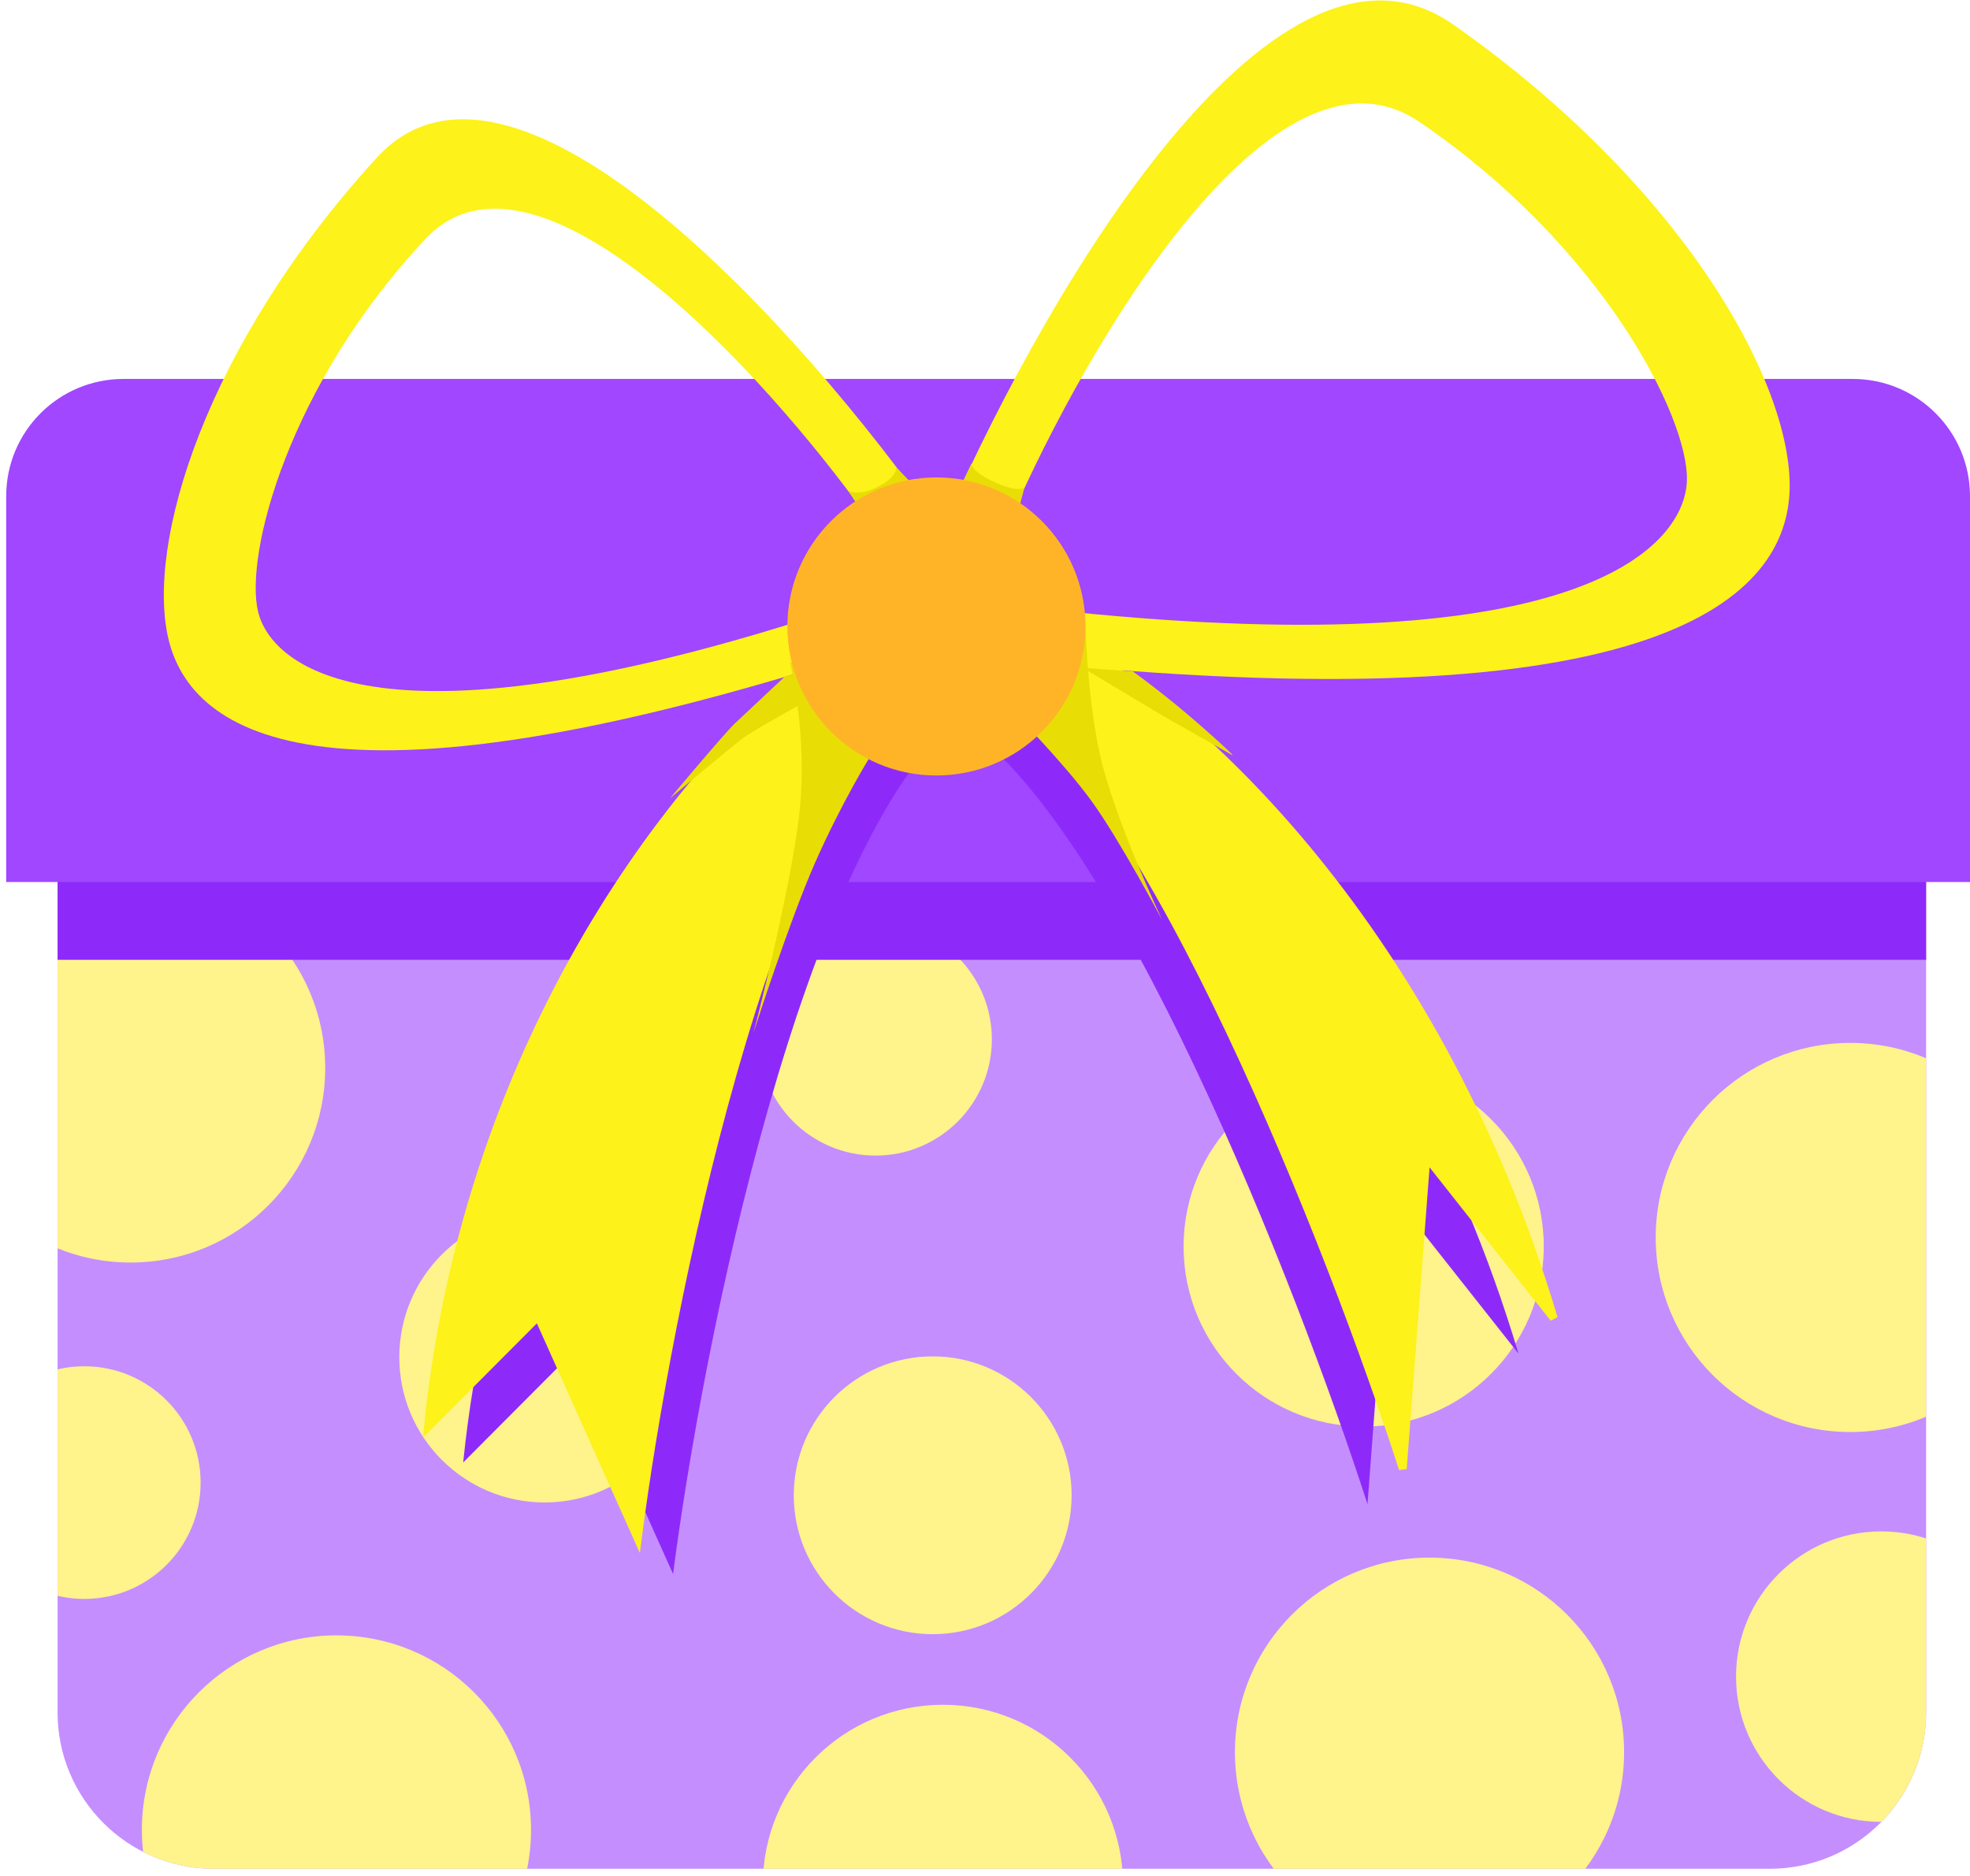
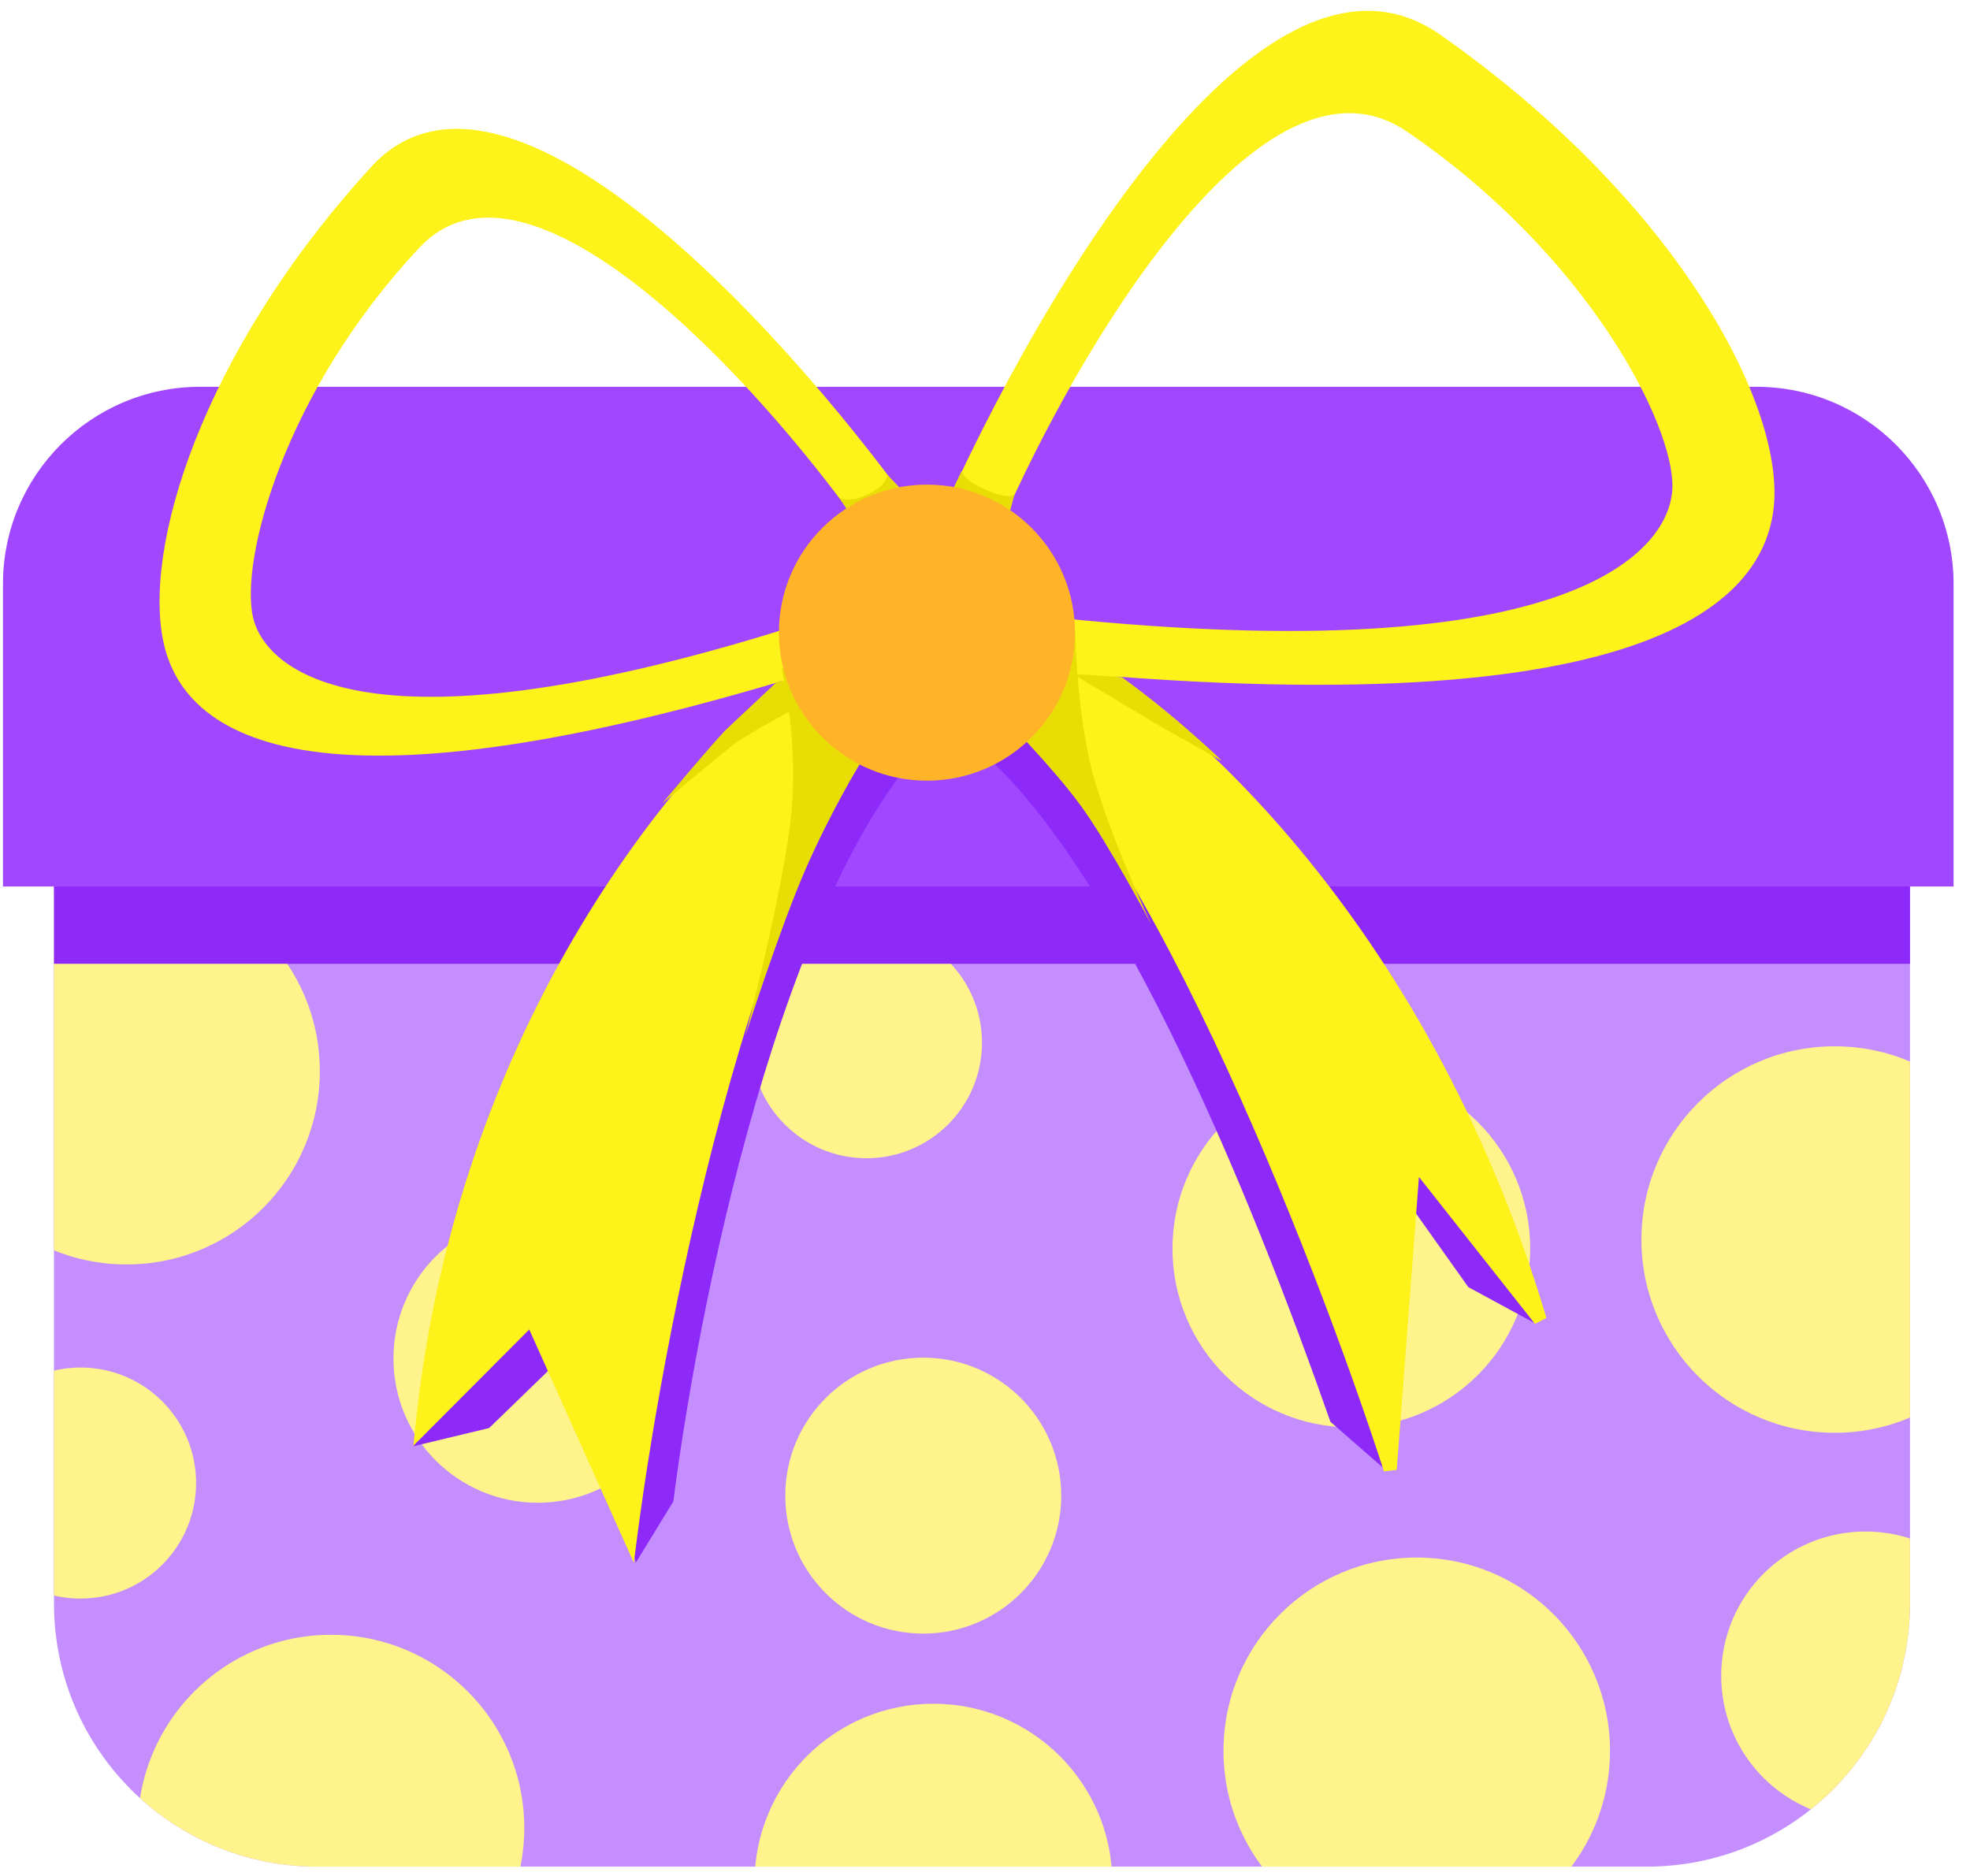
- <svg xmlns="http://www.w3.org/2000/svg" width="252" height="240" viewBox="0 0 252 240" fill="none">
-   <path d="M7.365 101.922H246.387V219.08C246.387 230.126 237.433 239.08 226.387 239.08H27.366C16.32 239.08 7.365 230.126 7.365 219.08V101.922Z" fill="#C58EFF" />
-   <mask id="mask0_700_11515" style="mask-type:alpha" maskUnits="userSpaceOnUse" x="7" y="101" width="240" height="139">
-     <path d="M7.365 101.922H246.387V219.08C246.387 230.126 237.433 239.08 226.387 239.08H27.366C16.32 239.08 7.365 230.126 7.365 219.08V101.922Z" fill="#C58EFF" />
+ <svg xmlns="http://www.w3.org/2000/svg" width="105" height="100" viewBox="0 0 105 100" fill="none">
+   <path d="M2.878 42.736H101.802V85.482C101.802 93.225 95.525 99.502 87.782 99.502H16.898C9.155 99.502 2.878 93.225 2.878 85.482V42.736Z" fill="#C58EFF" />
+   <mask id="mask0_701_11704" style="mask-type:alpha" maskUnits="userSpaceOnUse" x="2" y="42" width="100" height="58">
+     <path d="M2.878 42.736H101.802V85.482C101.802 93.225 95.525 99.502 87.782 99.502H16.898C9.155 99.502 2.878 93.225 2.878 85.482V42.736Z" fill="#C58EFF" />
  </mask>
-   <g mask="url(#mask0_700_11515)">
-     <circle cx="43.039" cy="234.11" r="24.889" fill="#FFF38B" />
-     <circle cx="236.688" cy="158.316" r="24.889" fill="#FFF38B" />
-     <circle cx="182.863" cy="224.165" r="24.889" fill="#FFF38B" />
-     <circle cx="16.711" cy="136.631" r="24.889" fill="#FFF38B" />
-     <circle cx="69.662" cy="173.634" r="18.582" fill="#FFF38B" />
-     <circle cx="240.655" cy="214.5" r="18.582" fill="#FFF38B" />
-     <circle cx="119.311" cy="191.298" r="17.77" fill="#FFF38B" />
-     <circle cx="111.995" cy="132.96" r="14.881" fill="#FFF38B" />
-     <circle cx="10.783" cy="189.676" r="14.881" fill="#FFF38B" />
-     <circle cx="174.44" cy="159.474" r="23.036" fill="#FFF38B" />
-     <circle cx="120.617" cy="241.136" r="23.036" fill="#FFF38B" />
+   <g mask="url(#mask0_701_11704)">
+     <path d="M27.944 97.444C27.944 103.133 23.332 107.745 17.643 107.745C11.954 107.745 7.342 103.133 7.342 97.444C7.342 91.755 11.954 87.144 17.643 87.144C23.332 87.144 27.944 91.755 27.944 97.444Z" fill="#FFF38B" />
+     <path d="M108.089 66.075C108.089 71.764 103.477 76.376 97.788 76.376C92.099 76.376 87.487 71.764 87.487 66.075C87.487 60.386 92.099 55.774 97.788 55.774C103.477 55.774 108.089 60.386 108.089 66.075Z" fill="#FFF38B" />
+     <path d="M85.812 93.328C85.812 99.017 81.201 103.629 75.512 103.629C69.823 103.629 65.211 99.017 65.211 93.328C65.211 87.639 69.823 83.027 75.512 83.027C81.201 83.027 85.812 87.639 85.812 93.328Z" fill="#FFF38B" />
+     <path d="M17.047 57.102C17.047 62.791 12.435 67.403 6.746 67.403C1.057 67.403 -3.554 62.791 -3.554 57.102C-3.554 51.413 1.057 46.801 6.746 46.801C12.435 46.801 17.047 51.413 17.047 57.102Z" fill="#FFF38B" />
+     <path d="M36.352 72.415C36.352 76.663 32.909 80.106 28.661 80.106C24.414 80.106 20.971 76.663 20.971 72.415C20.971 68.168 24.414 64.725 28.661 64.725C32.909 64.725 36.352 68.168 36.352 72.415Z" fill="#FFF38B" />
+     <path d="M107.121 89.328C107.121 93.576 103.677 97.019 99.43 97.019C95.183 97.019 91.739 93.576 91.739 89.328C91.739 85.081 95.183 81.638 99.43 81.638C103.677 81.638 107.121 85.081 107.121 89.328Z" fill="#FFF38B" />
+     <path d="M56.564 79.726C56.564 83.788 53.271 87.081 49.209 87.081C45.147 87.081 41.855 83.788 41.855 79.726C41.855 75.664 45.147 72.371 49.209 72.371C53.271 72.371 56.564 75.664 56.564 79.726Z" fill="#FFF38B" />
+     <path d="M52.34 55.582C52.34 58.983 49.583 61.741 46.181 61.741C42.78 61.741 40.023 58.983 40.023 55.582C40.023 52.18 42.78 49.423 46.181 49.423C49.583 49.423 52.34 52.18 52.34 55.582Z" fill="#FFF38B" />
+     <path d="M10.452 79.055C10.452 82.457 7.694 85.214 4.293 85.214C0.891 85.214 -1.866 82.457 -1.866 79.055C-1.866 75.654 0.891 72.897 4.293 72.897C7.694 72.897 10.452 75.654 10.452 79.055Z" fill="#FFF38B" />
+     <path d="M81.559 66.555C81.559 71.821 77.291 76.089 72.025 76.089C66.76 76.089 62.492 71.821 62.492 66.555C62.492 61.29 66.76 57.022 72.025 57.022C77.291 57.022 81.559 61.29 81.559 66.555Z" fill="#FFF38B" />
+     <path d="M59.284 100.353C59.284 105.619 55.015 109.887 49.75 109.887C44.484 109.887 40.216 105.619 40.216 100.353C40.216 95.088 44.484 90.819 49.75 90.819C55.015 90.819 59.284 95.088 59.284 100.353Z" fill="#FFF38B" />
  </g>
-   <rect x="7.365" y="104.23" width="239.021" height="18.566" fill="#8E2AF9" />
-   <path d="M0.793 63.48C0.793 55.195 7.509 48.48 15.793 48.48H237C245.285 48.48 252 55.195 252 63.48V112.842H0.793V63.48Z" fill="#A047FF" />
-   <path fill-rule="evenodd" clip-rule="evenodd" d="M119.936 69.028C132.148 40.21 162.434 -13.313 185.888 3.136C215.207 23.698 229.214 48.915 228.929 62.524C228.643 76.134 213.07 93.293 129.079 84.431L119.936 69.028ZM129.283 66.355C138.961 44.156 162.974 2.928 181.598 15.614C204.879 31.472 215.959 53.305 215.789 61.397C215.619 69.489 203.217 85.099 136.547 78.23L129.283 66.355Z" fill="#FDF219" />
-   <path fill-rule="evenodd" clip-rule="evenodd" d="M119.643 66.567C103.173 43.063 65.828 0.879 48.202 20.17C26.17 44.284 18.647 69.62 21.556 81.778C24.465 93.936 41.646 106.329 114.527 82.156L119.643 66.567ZM110.819 65.976C97.891 47.923 68.517 15.561 54.448 30.543C36.861 49.27 31.278 71.003 33.008 78.232C34.738 85.461 48.8 97.075 106.683 78.035L110.819 65.976Z" fill="#FDF219" />
-   <path d="M59.248 187.103C64.774 133.018 95.816 98.514 110.647 88.022L122.653 91.621C102.528 108.753 89.897 171.926 86.098 201.372L73.352 172.95L59.248 187.103Z" fill="#8E2AF9" />
-   <path d="M194.242 173.173C178.781 121.359 146.179 93.735 131.81 86.4L122.614 92.291C142.695 105.076 165.857 164.379 174.928 192.432L177.951 152.544L194.242 173.173Z" fill="#8E2AF9" />
-   <path d="M54.732 182.587C60.258 128.503 91.3 93.998 106.131 83.506L118.137 87.105C98.012 104.237 85.381 167.411 81.582 196.856L68.836 168.435L54.732 182.587Z" fill="#FDF219" stroke="#FDF219" />
-   <path d="M198.758 168.657C183.297 116.843 150.694 89.22 136.326 81.884L127.129 87.775C147.211 100.56 170.373 159.863 179.444 187.916L182.467 148.029L198.758 168.657Z" fill="#FDF219" stroke="#FDF219" />
-   <path d="M138.808 78.347C138.809 78.361 138.809 78.375 138.809 78.39C138.819 79.12 138.983 88.871 140.73 96.652C142.545 104.739 148.669 117.714 148.669 117.714C148.669 117.714 143.196 107.376 139.608 102.451C136.02 97.525 129.716 91.157 129.716 91.157C134.3 86.812 138.795 80.222 138.809 78.39C138.808 78.361 138.808 78.347 138.808 78.347Z" fill="#E8DE05" />
-   <path d="M101.064 84.735C101.064 84.735 113.97 86.499 111.16 97.038C111.16 97.038 107.649 102.724 104.309 110.264C100.969 117.804 96.388 132.12 96.388 132.12C96.388 132.12 100.998 114.578 102.209 104.442C103.42 94.307 101.064 84.735 101.064 84.735Z" fill="#E8DE05" />
-   <path d="M148.999 91.718L157.652 96.624C157.652 96.624 158.252 96.943 153.626 92.871C149.001 88.8 144.893 85.889 144.893 85.889L138.526 85.449L148.999 91.718Z" fill="#E8DE05" />
-   <path d="M93.995 92.56C92.704 93.774 85.71 102.125 85.71 102.125C85.71 102.125 92.998 96.023 94.819 94.594C96.639 93.166 106.37 87.954 106.37 87.954L102.133 86.119L100.341 86.602C100.341 86.602 95.286 91.346 93.995 92.56Z" fill="#E8DE05" />
-   <path d="M122.258 63.541L124.262 59.304C124.262 59.304 124.191 60.355 127.405 61.761C130.619 63.167 131.063 62.308 131.063 62.308L130.398 64.832L122.258 63.541Z" fill="#E8DE05" />
-   <path d="M111.319 67.135L108.521 62.798C108.521 62.798 109.813 63.56 112.363 62.244C114.914 60.928 114.626 59.753 114.626 59.753L116.417 61.631L111.319 67.135Z" fill="#E8DE05" />
-   <circle cx="119.786" cy="80.145" r="19.066" fill="#FFB428" />
+   <path d="M2.878 43.691H101.802V51.376H2.878V43.691Z" fill="#8E2AF9" />
+   <path d="M0.158 31.133C0.158 25.326 4.866 20.618 10.673 20.618H93.611C99.418 20.618 104.125 25.326 104.125 31.133V47.256H0.158V31.133Z" fill="#A047FF" />
+   <path fill-rule="evenodd" clip-rule="evenodd" d="M49.468 29.122C54.522 17.195 67.057 -4.957 76.764 1.851C88.898 10.361 94.695 20.797 94.577 26.43C94.459 32.063 88.014 39.164 53.252 35.497L49.468 29.122ZM53.337 28.015C57.342 18.828 67.28 1.765 74.988 7.015C84.623 13.578 89.209 22.614 89.139 25.963C89.069 29.312 83.936 35.773 56.343 32.93L53.337 28.015Z" fill="#FDF219" />
+   <path fill-rule="evenodd" clip-rule="evenodd" d="M49.347 28.103C42.531 18.375 27.074 0.917 19.78 8.901C10.661 18.881 7.548 29.366 8.751 34.398C9.955 39.431 17.066 44.559 47.229 34.555L49.347 28.103ZM45.695 27.858C40.344 20.387 28.187 6.993 22.364 13.193C15.086 20.944 12.775 29.939 13.491 32.931C14.207 35.923 20.027 40.729 43.983 32.849L45.695 27.858Z" fill="#FDF219" />
+   <path d="M22.057 77.088C24.344 54.704 39.486 41.325 45.623 36.983L50.593 38.473C42.263 45.563 37.46 67.85 35.887 80.037L33.897 83.287L30.188 72.132L26.07 76.123L22.057 77.088Z" fill="#8E2AF9" />
+   <path d="M81.824 70.545C75.425 49.101 60.329 39.348 54.382 36.312L50.576 38.75C58.887 44.041 66.866 64.248 70.912 75.791L73.867 78.37L73.867 62.426L78.26 68.61L81.824 70.545Z" fill="#8E2AF9" />
+   <path d="M22.482 76.121C24.769 53.737 37.617 39.457 43.755 35.115L48.724 36.604C40.394 43.695 35.167 69.84 33.594 82.027L28.32 70.264L22.482 76.121Z" fill="#FDF219" />
+   <path fill-rule="evenodd" clip-rule="evenodd" d="M43.692 34.729L49.442 36.453L48.951 36.87C46.927 38.593 45.064 41.502 43.385 45.125C41.71 48.742 40.232 53.036 38.963 57.499C36.424 66.425 34.727 75.99 33.942 82.071L33.783 83.303L28.209 70.871L22.033 77.067L22.134 76.085C24.432 53.588 37.343 39.221 43.553 34.828L43.692 34.729ZM43.819 35.499C37.791 39.84 25.467 53.63 22.94 75.165L28.431 69.655L33.411 80.759C34.258 74.641 35.902 65.697 38.288 57.308C39.564 52.825 41.053 48.492 42.749 44.831C44.317 41.447 46.075 38.608 48.026 36.76L43.819 35.499Z" fill="#FDF219" />
+   <path d="M82.09 70.356C75.691 48.912 62.198 37.479 56.251 34.443L52.445 36.881C60.756 42.172 70.343 66.716 74.097 78.326L75.348 61.818L82.09 70.356Z" fill="#FDF219" />
+   <path fill-rule="evenodd" clip-rule="evenodd" d="M56.231 34.039L51.794 36.882L52.257 37.176C54.27 38.458 56.394 40.933 58.514 44.149C60.627 47.357 62.714 51.268 64.663 55.384C68.559 63.616 71.889 72.639 73.763 78.434L74.446 78.353L75.629 62.74L81.814 70.573L82.425 70.255C75.999 48.72 62.443 37.21 56.41 34.13L56.231 34.039ZM56.27 34.847C62.049 37.885 74.69 48.669 81.192 68.653L75.066 60.896L73.879 76.549C71.935 70.757 68.852 62.595 65.296 55.084C63.34 50.951 61.237 47.008 59.099 43.763C57.115 40.753 55.081 38.312 53.083 36.888L56.27 34.847Z" fill="#FDF219" />
+   <path d="M57.279 32.978C57.279 32.984 57.279 32.99 57.279 32.997C57.283 33.299 57.351 37.334 58.074 40.554C58.825 43.902 61.36 49.272 61.36 49.272C61.36 49.272 59.095 44.993 57.61 42.954C56.125 40.916 53.516 38.28 53.516 38.28C55.413 36.482 57.273 33.755 57.279 32.997C57.279 32.985 57.279 32.978 57.279 32.978Z" fill="#E8DE05" />
+   <path d="M41.657 35.622C41.657 35.622 46.999 36.352 45.836 40.714C45.836 40.714 44.383 43.068 43 46.188C41.618 49.309 39.722 55.233 39.722 55.233C39.722 55.233 41.63 47.973 42.131 43.779C42.633 39.584 41.657 35.622 41.657 35.622Z" fill="#E8DE05" />
+   <path d="M61.496 38.512L65.078 40.543C65.078 40.543 65.326 40.675 63.411 38.99C61.497 37.305 59.797 36.1 59.797 36.1L57.162 35.918L61.496 38.512Z" fill="#E8DE05" />
+   <path d="M38.732 38.861C38.198 39.363 35.303 42.819 35.303 42.819C35.303 42.819 38.319 40.294 39.073 39.703C39.826 39.112 43.854 36.955 43.854 36.955L42.1 36.195L41.358 36.395C41.358 36.395 39.266 38.358 38.732 38.861Z" fill="#E8DE05" />
+   <path d="M50.429 26.85L51.258 25.097C51.258 25.097 51.229 25.532 52.559 26.114C53.89 26.695 54.073 26.34 54.073 26.34L53.798 27.384L50.429 26.85Z" fill="#E8DE05" />
+   <path d="M45.902 28.338L44.744 26.543C44.744 26.543 45.279 26.858 46.334 26.314C47.39 25.769 47.271 25.283 47.271 25.283L48.012 26.06L45.902 28.338Z" fill="#E8DE05" />
+   <path d="M57.297 33.724C57.297 38.082 53.764 41.614 49.406 41.614C45.048 41.614 41.515 38.082 41.515 33.724C41.515 29.366 45.048 25.833 49.406 25.833C53.764 25.833 57.297 29.366 57.297 33.724Z" fill="#FFB428" />
</svg>
